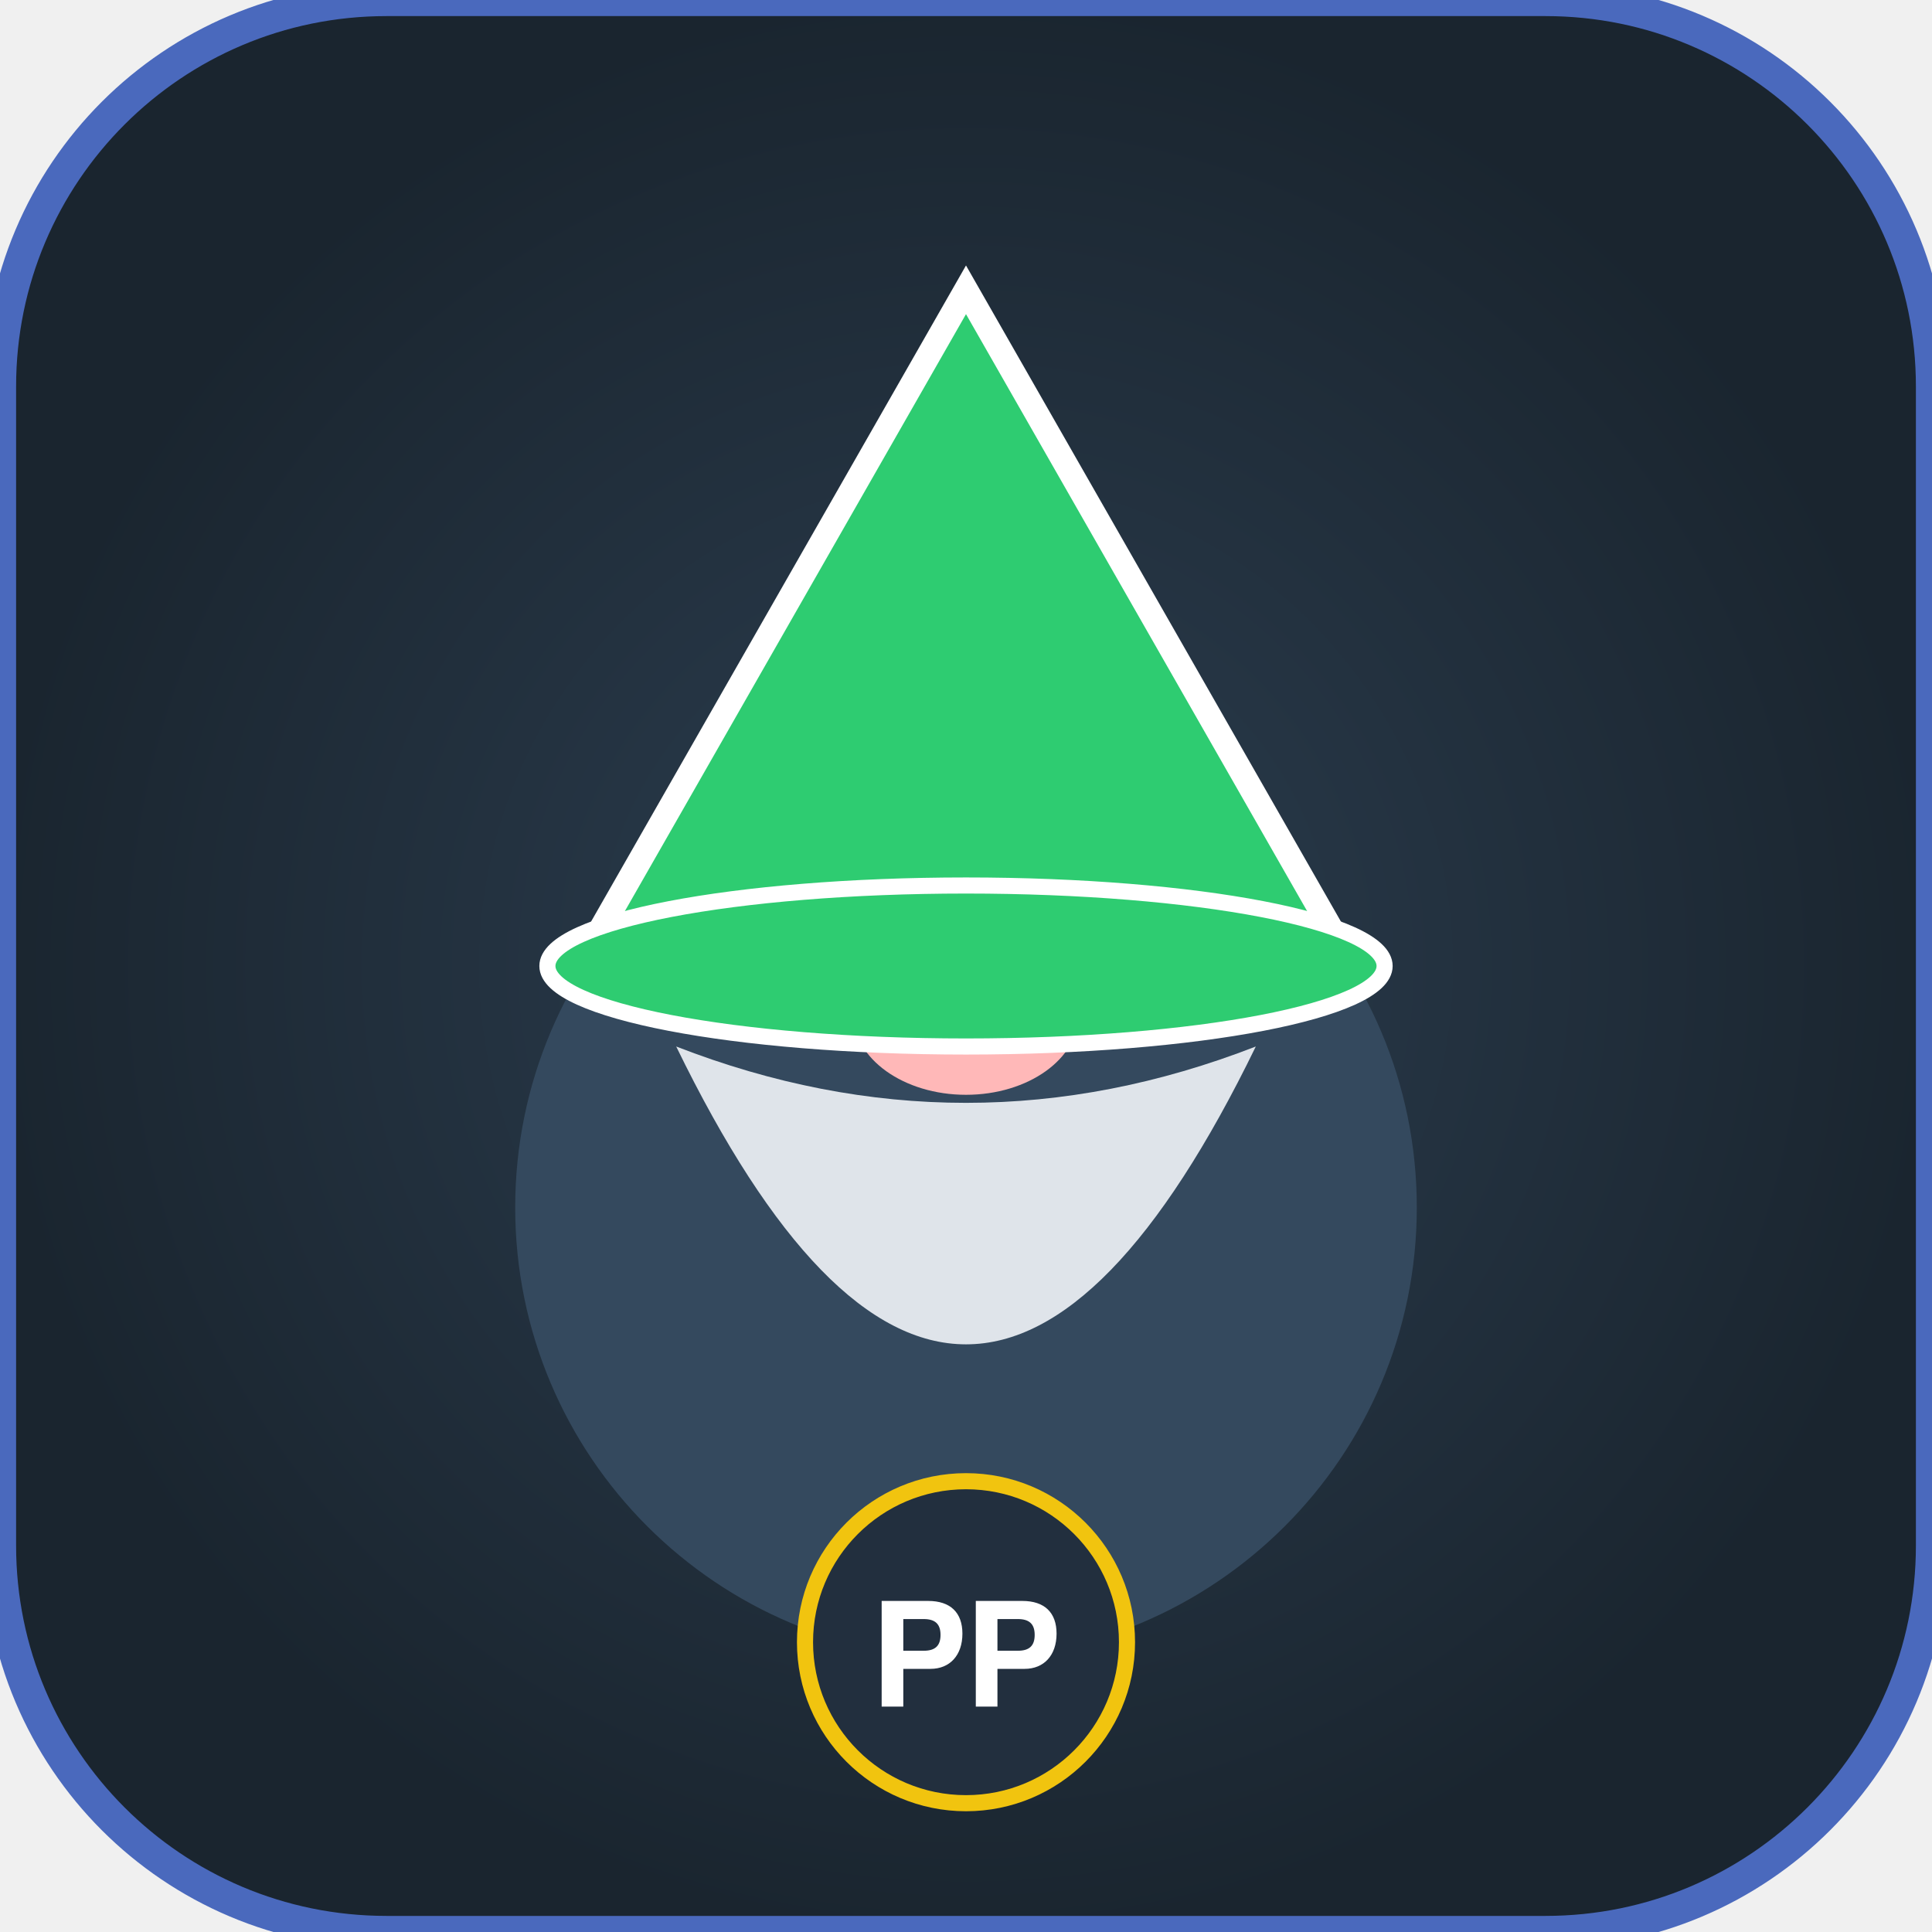
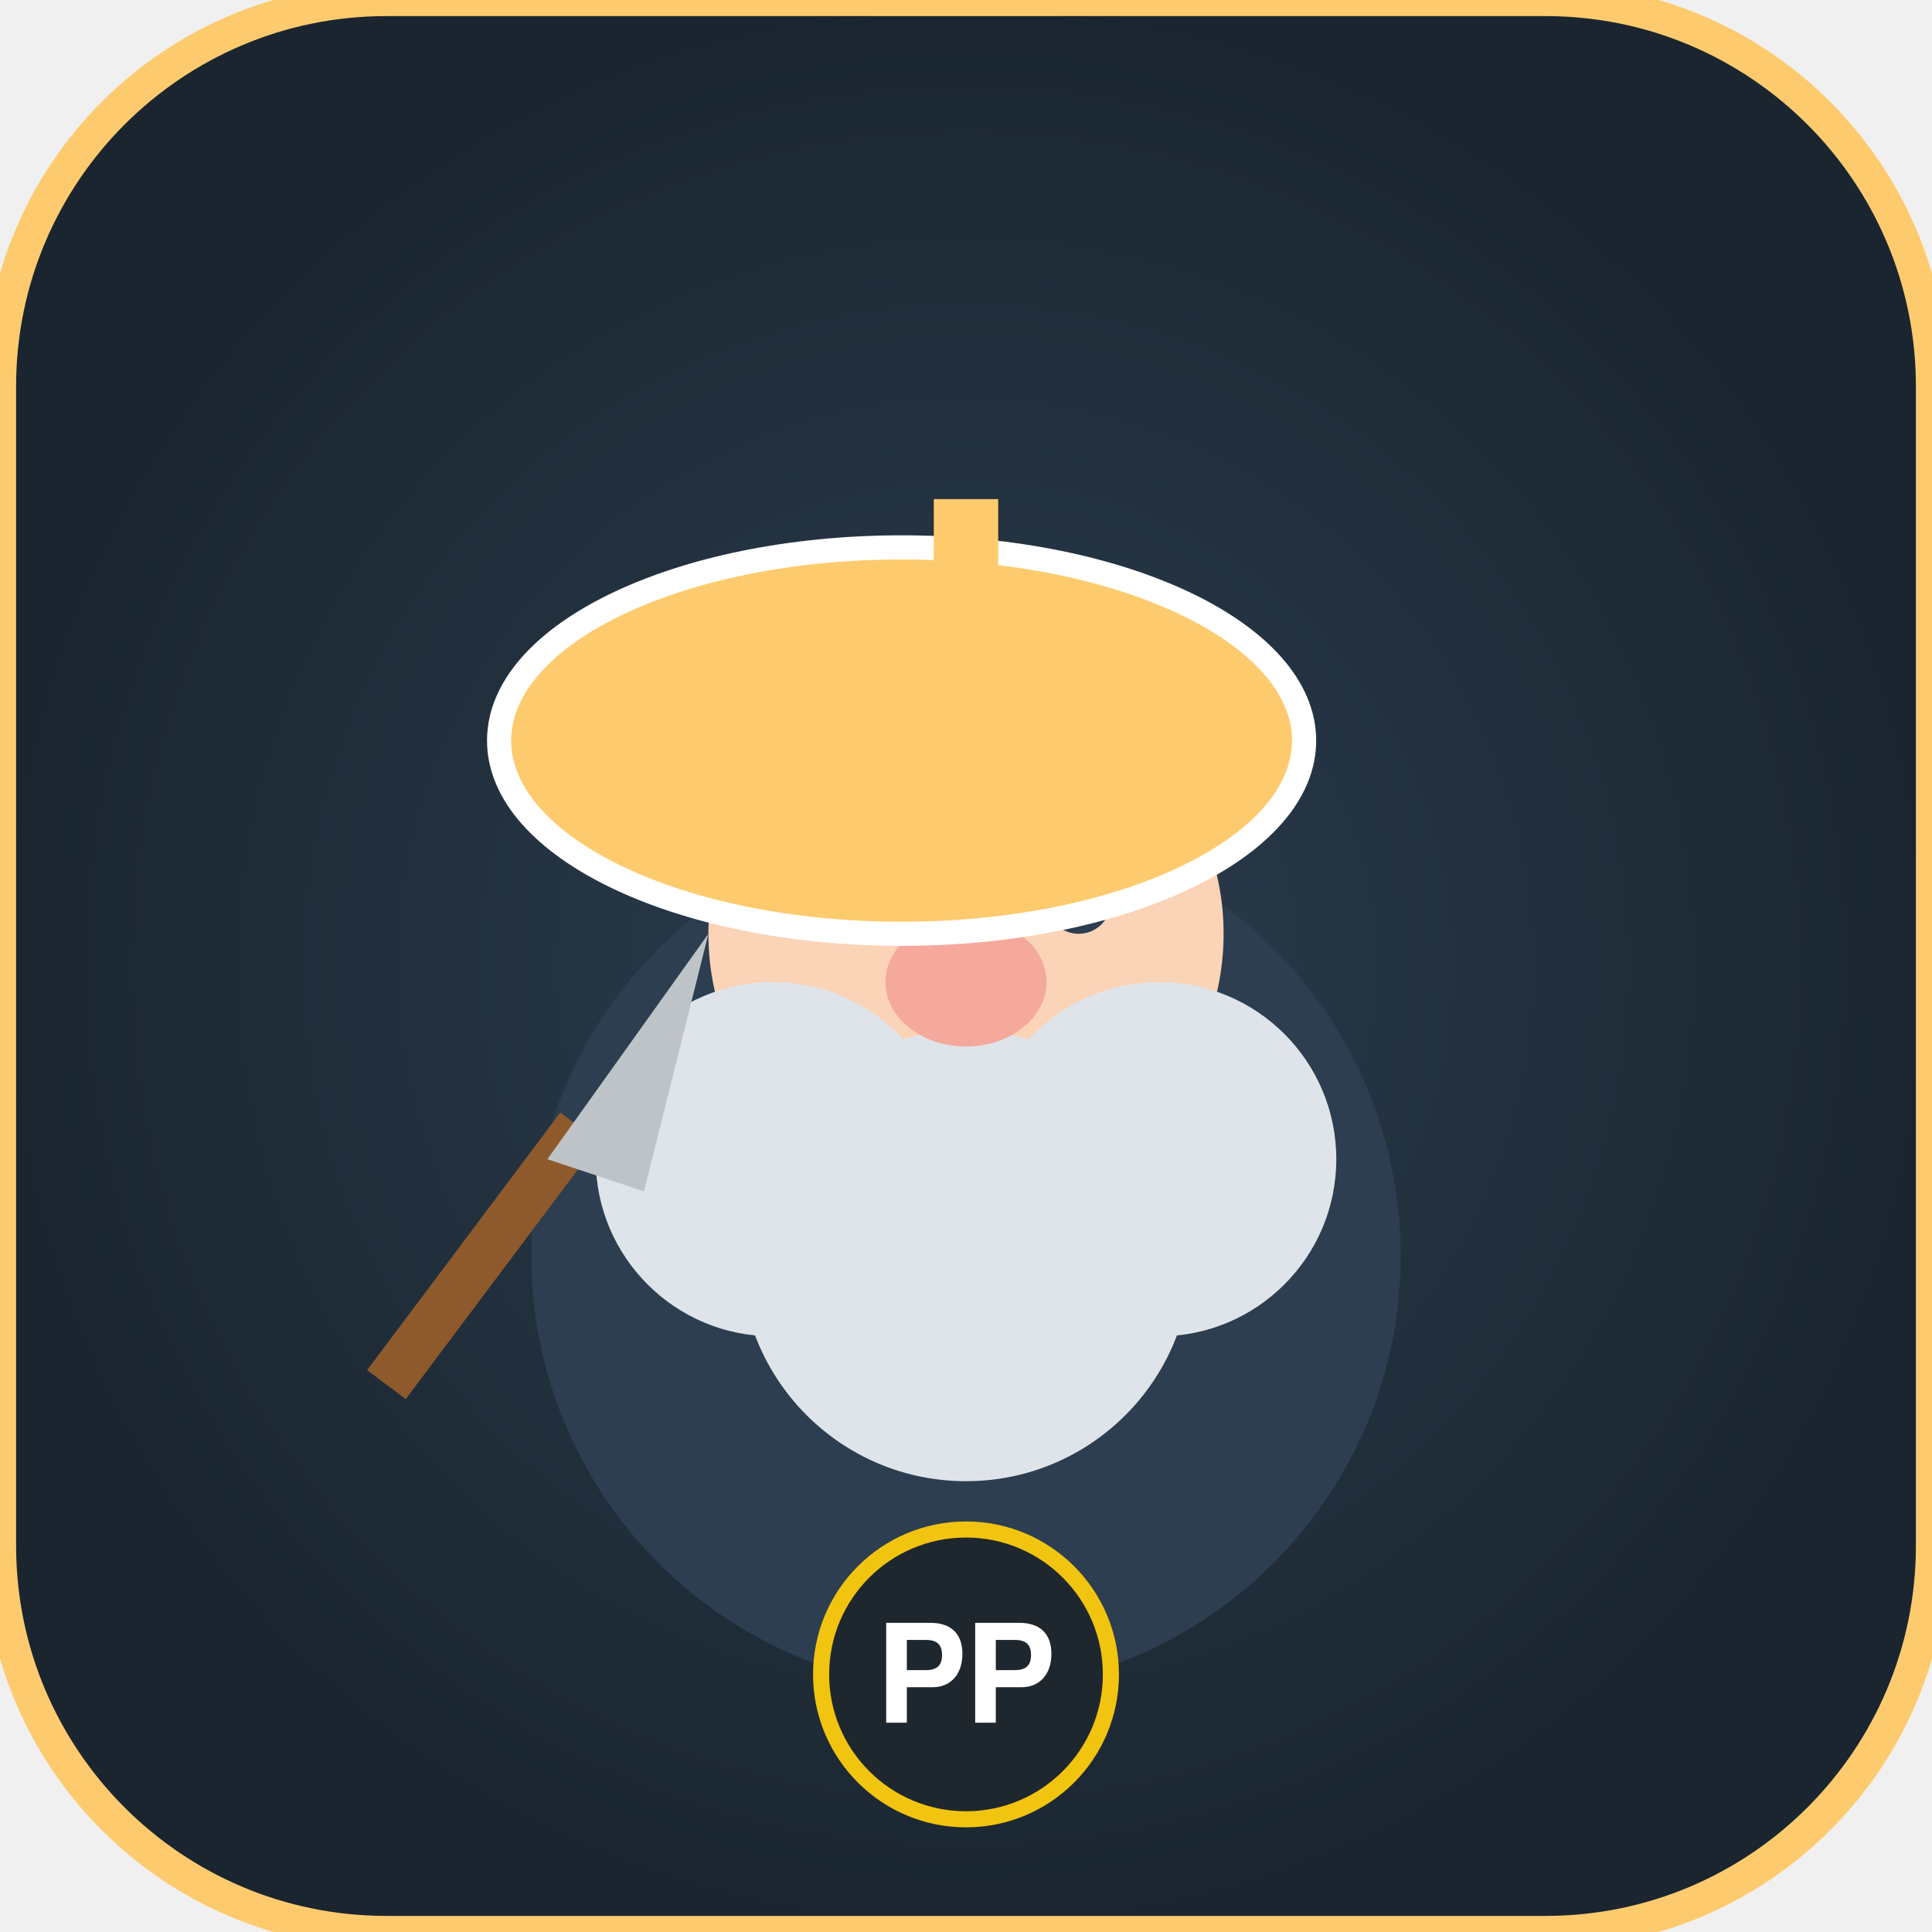
<svg xmlns="http://www.w3.org/2000/svg" viewBox="0 0 120 120" width="120" height="120">
  <defs>
    <radialGradient id="bg" cx="50%" cy="50%" r="50%">
      <stop offset="0%" stop-color="#2c3e50" />
      <stop offset="100%" stop-color="#1a252f" />
    </radialGradient>
  </defs>
-   <rect width="120" height="120" rx="24" fill="url(#bg)" stroke="#4a69bd" stroke-width="2" />
-   <circle cx="60" cy="75" r="28" fill="#34495e" />
-   <path d="M 42 65 Q 60 102 78 65 Q 60 72 42 65 Z" fill="#dfe4ea" />
-   <ellipse cx="60" cy="63" rx="7" ry="5" fill="#ffb8b8" />
-   <polygon points="36,60 60,18 84,60" fill="#2ecc71" stroke="#ffffff" stroke-width="1.5" />
-   <ellipse cx="60" cy="60" rx="26" ry="5" fill="#2ecc71" stroke="#ffffff" stroke-width="1" />
-   <circle cx="60" cy="102" r="10" fill="#222f3e" stroke="#f1c40f" stroke-width="1" />
-   <text x="60" y="106" font-family="Helvetica, Arial, sans-serif" font-size="9" font-weight="bold" fill="#ffffff" text-anchor="middle">PP</text>
+   <rect width="120" height="120" rx="24" fill="url(#bg)" stroke="#fdcb6e" stroke-width="2" />
+   <circle cx="60" cy="78" r="27" fill="#2c3e50" />
+   <circle cx="60" cy="58" r="16" fill="#fbd3b6" />
+   <circle cx="48" cy="72" r="11" fill="#dfe4ea" />
+   <circle cx="72" cy="72" r="11" fill="#dfe4ea" />
+   <circle cx="60" cy="78" r="14" fill="#dfe4ea" />
+   <circle cx="53" cy="56" r="2" fill="#2c3e50" />
+   <circle cx="67" cy="56" r="2" fill="#2c3e50" />
+   <ellipse cx="60" cy="61" rx="5" ry="4" fill="#f5a99c" />
+   <ellipse cx="56" cy="46" rx="25" ry="12" fill="#fdcb6e" stroke="#fff" stroke-width="1.5" />
+   <rect x="58" y="31" width="4" height="6" fill="#fdcb6e" />
+   <line x1="24" y1="86" x2="36" y2="70" stroke="#8e5a2b" stroke-width="3" />
+   <polygon points="34,72 44,58 40,74" fill="#bdc3c7" />
+   <circle cx="60" cy="104" r="9" fill="#1e272e" stroke="#f1c40f" stroke-width="1" />
+   <text x="60" y="107" font-family="Helvetica, Arial, sans-serif" font-size="8.5" font-weight="bold" fill="#ffffff" text-anchor="middle">PP</text>
</svg>
